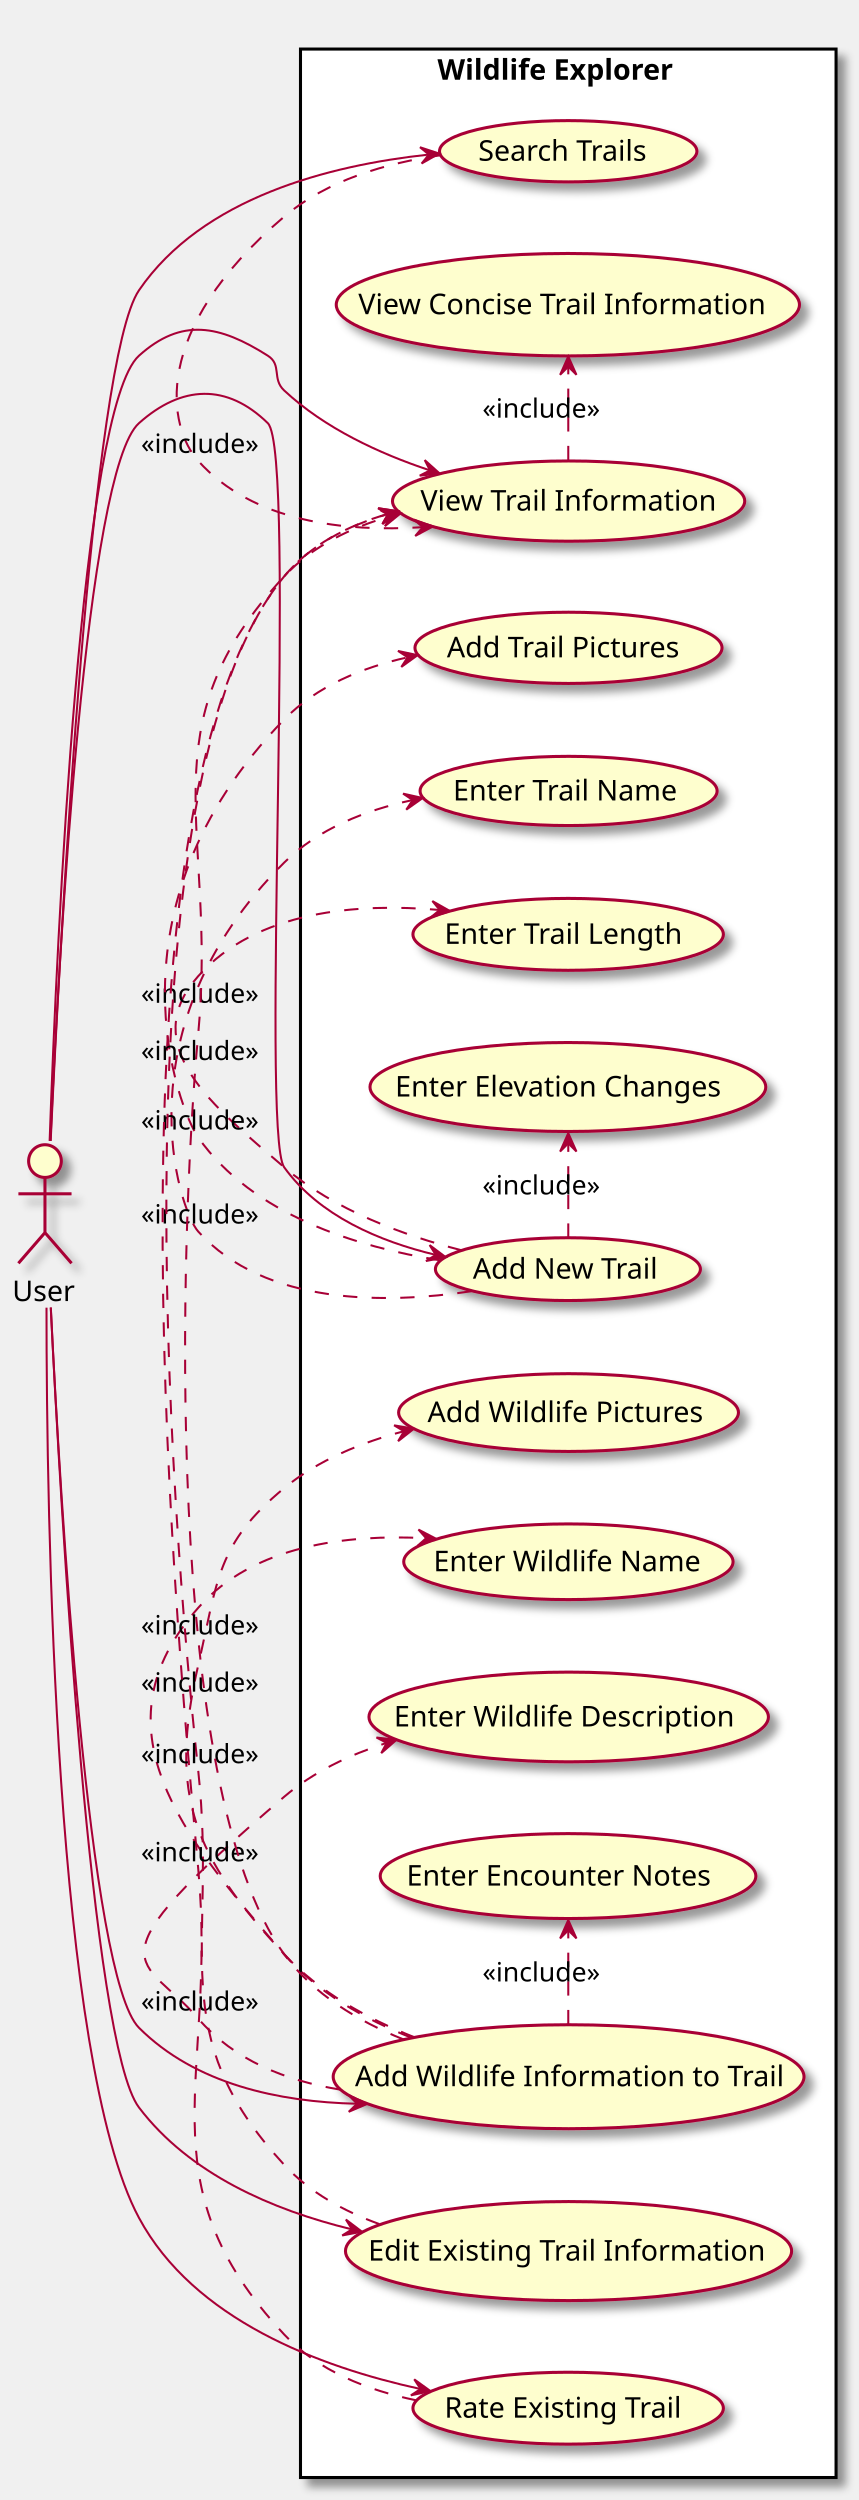
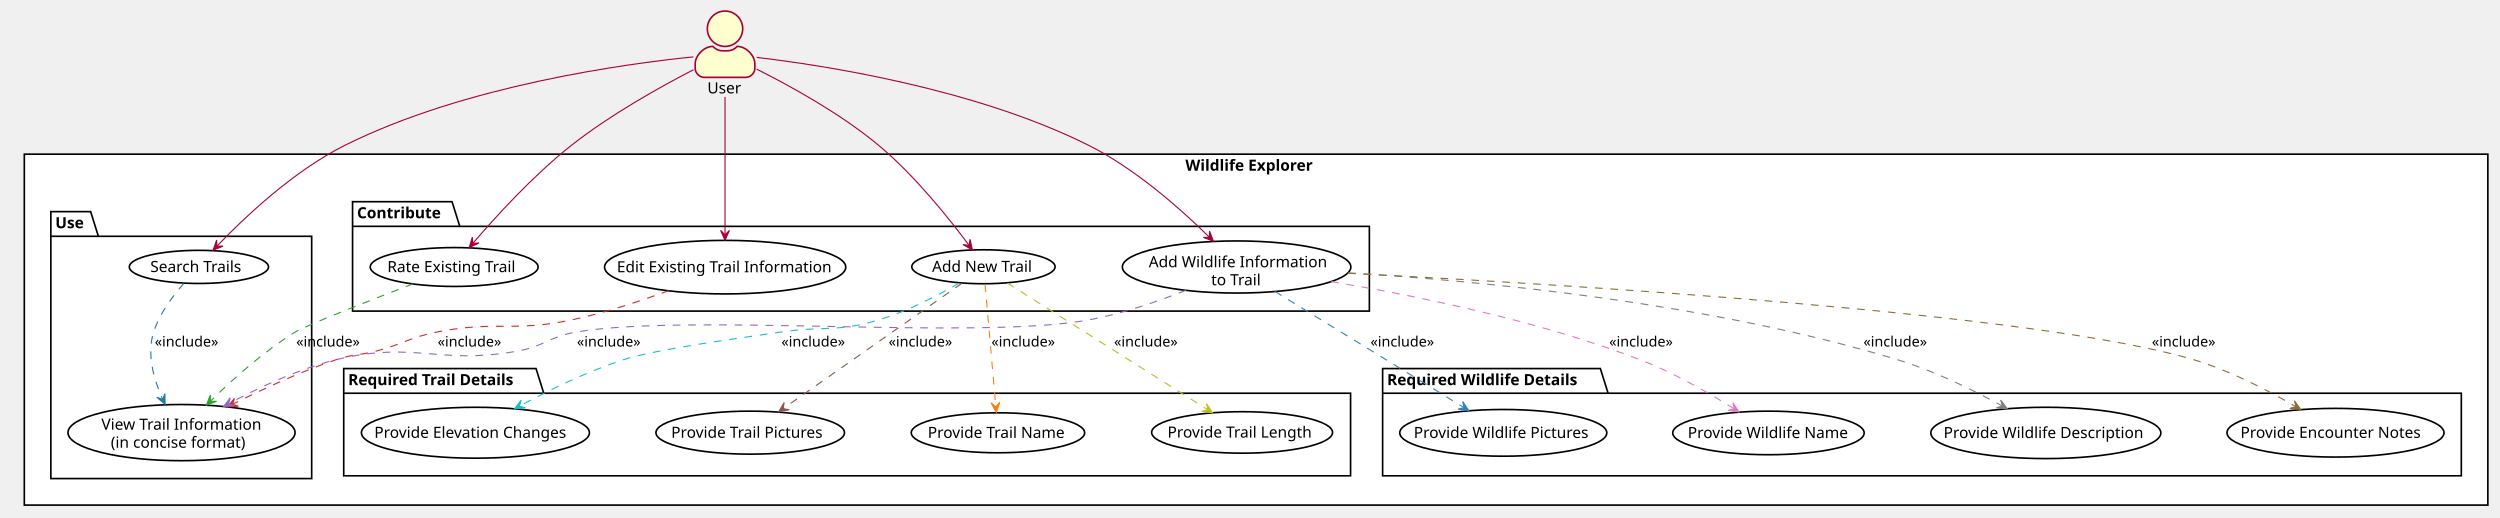
- <svg xmlns="http://www.w3.org/2000/svg" contentScriptType="application/ecmascript" contentStyleType="text/css" height="1223px" preserveAspectRatio="none" style="width:420px;height:1223px;" version="1.1" viewBox="0 0 420 1223" width="420px" zoomAndPan="magnify">
-   <defs>
-     <filter height="300%" id="f1a2mbov8eywb" width="300%" x="-1" y="-1">
-       <feGaussianBlur result="blurOut" stdDeviation="2.0" />
-       <feColorMatrix in="blurOut" result="blurOut2" type="matrix" values="0 0 0 0 0 0 0 0 0 0 0 0 0 0 0 0 0 0 .4 0" />
-       <feOffset dx="4.0" dy="4.0" in="blurOut2" result="blurOut3" />
-       <feBlend in="SourceGraphic" in2="blurOut3" mode="normal" />
-     </filter>
-   </defs>
+ <svg xmlns="http://www.w3.org/2000/svg" contentScriptType="application/ecmascript" contentStyleType="text/css" height="468px" preserveAspectRatio="none" style="width:2262px;height:468px;" version="1.1" viewBox="0 0 2262 468" width="2262px" zoomAndPan="magnify">
+   <defs />
  <g>
-     <rect fill="#FFFFFF" filter="url(#f1a2mbov8eywb)" height="1188" style="stroke: #000000; stroke-width: 1.5;" width="262" x="147" y="24" />
-     <text fill="#000000" font-family="sans-serif" font-size="14" font-weight="bold" lengthAdjust="spacingAndGlyphs" textLength="128" x="214" y="38.995">Wildlife Explorer</text>
-     <ellipse cx="277.966" cy="73.993" fill="#FEFECE" filter="url(#f1a2mbov8eywb)" rx="62.966" ry="14.993" style="stroke: #A80036; stroke-width: 1.5;" />
-     <text fill="#000000" font-family="sans-serif" font-size="14" lengthAdjust="spacingAndGlyphs" textLength="88" x="233.966" y="78.642">Search Trails</text>
-     <ellipse cx="278.163" cy="245.133" fill="#FEFECE" filter="url(#f1a2mbov8eywb)" rx="86.163" ry="19.633" style="stroke: #A80036; stroke-width: 1.5;" />
-     <text fill="#000000" font-family="sans-serif" font-size="14" lengthAdjust="spacingAndGlyphs" textLength="145" x="205.663" y="249.781">View Trail Information</text>
-     <ellipse cx="277.824" cy="620.865" fill="#FEFECE" filter="url(#f1a2mbov8eywb)" rx="64.824" ry="15.365" style="stroke: #A80036; stroke-width: 1.5;" />
-     <text fill="#000000" font-family="sans-serif" font-size="14" lengthAdjust="spacingAndGlyphs" textLength="93" x="231.324" y="625.513">Add New Trail</text>
-     <ellipse cx="278.132" cy="1101.226" fill="#FEFECE" filter="url(#f1a2mbov8eywb)" rx="109.132" ry="24.226" style="stroke: #A80036; stroke-width: 1.5;" />
-     <text fill="#000000" font-family="sans-serif" font-size="14" lengthAdjust="spacingAndGlyphs" textLength="196" x="180.132" y="1105.875">Edit Existing Trail Information</text>
-     <ellipse cx="277.94" cy="1178.088" fill="#FEFECE" filter="url(#f1a2mbov8eywb)" rx="75.939" ry="17.588" style="stroke: #A80036; stroke-width: 1.5;" />
-     <text fill="#000000" font-family="sans-serif" font-size="14" lengthAdjust="spacingAndGlyphs" textLength="121" x="217.44" y="1182.736">Rate Existing Trail</text>
-     <ellipse cx="278.161" cy="1015.932" fill="#FEFECE" filter="url(#f1a2mbov8eywb)" rx="115.161" ry="25.432" style="stroke: #A80036; stroke-width: 1.5;" />
-     <text fill="#000000" font-family="sans-serif" font-size="14" lengthAdjust="spacingAndGlyphs" textLength="209" x="173.661" y="1020.581">Add Wildlife Information to Trail</text>
-     <ellipse cx="278.158" cy="386.932" fill="#FEFECE" filter="url(#f1a2mbov8eywb)" rx="72.658" ry="16.931" style="stroke: #A80036; stroke-width: 1.5;" />
-     <text fill="#000000" font-family="sans-serif" font-size="14" lengthAdjust="spacingAndGlyphs" textLength="113" x="221.658" y="391.58">Enter Trail Name</text>
-     <ellipse cx="277.94" cy="457.088" fill="#FEFECE" filter="url(#f1a2mbov8eywb)" rx="75.939" ry="17.588" style="stroke: #A80036; stroke-width: 1.5;" />
-     <text fill="#000000" font-family="sans-serif" font-size="14" lengthAdjust="spacingAndGlyphs" textLength="121" x="217.44" y="461.736">Enter Trail Length</text>
-     <ellipse cx="277.809" cy="531.762" fill="#FEFECE" filter="url(#f1a2mbov8eywb)" rx="96.809" ry="21.762" style="stroke: #A80036; stroke-width: 1.5;" />
-     <text fill="#000000" font-family="sans-serif" font-size="14" lengthAdjust="spacingAndGlyphs" textLength="169" x="193.309" y="536.41">Enter Elevation Changes</text>
-     <ellipse cx="278.112" cy="316.922" fill="#FEFECE" filter="url(#f1a2mbov8eywb)" rx="75.112" ry="17.422" style="stroke: #A80036; stroke-width: 1.5;" />
-     <text fill="#000000" font-family="sans-serif" font-size="14" lengthAdjust="spacingAndGlyphs" textLength="119" x="218.612" y="321.571">Add Trail Pictures</text>
-     <ellipse cx="278.062" cy="764.013" fill="#FEFECE" filter="url(#f1a2mbov8eywb)" rx="80.562" ry="18.512" style="stroke: #A80036; stroke-width: 1.5;" />
-     <text fill="#000000" font-family="sans-serif" font-size="14" lengthAdjust="spacingAndGlyphs" textLength="132" x="212.062" y="768.661">Enter Wildlife Name</text>
-     <ellipse cx="278.211" cy="839.942" fill="#FEFECE" filter="url(#f1a2mbov8eywb)" rx="97.711" ry="21.942" style="stroke: #A80036; stroke-width: 1.5;" />
-     <text fill="#000000" font-family="sans-serif" font-size="14" lengthAdjust="spacingAndGlyphs" textLength="171" x="192.711" y="844.591">Enter Wildlife Description</text>
-     <ellipse cx="277.887" cy="917.777" fill="#FEFECE" filter="url(#f1a2mbov8eywb)" rx="91.887" ry="20.777" style="stroke: #A80036; stroke-width: 1.5;" />
-     <text fill="#000000" font-family="sans-serif" font-size="14" lengthAdjust="spacingAndGlyphs" textLength="158" x="198.887" y="922.426">Enter Encounter Notes</text>
-     <ellipse cx="278.131" cy="691.026" fill="#FEFECE" filter="url(#f1a2mbov8eywb)" rx="83.131" ry="19.026" style="stroke: #A80036; stroke-width: 1.5;" />
-     <text fill="#000000" font-family="sans-serif" font-size="14" lengthAdjust="spacingAndGlyphs" textLength="138" x="209.131" y="695.675">Add Wildlife Pictures</text>
-     <ellipse cx="277.8" cy="149.06" fill="#FEFECE" filter="url(#f1a2mbov8eywb)" rx="113.3" ry="25.06" style="stroke: #A80036; stroke-width: 1.5;" />
-     <text fill="#000000" font-family="sans-serif" font-size="14" lengthAdjust="spacingAndGlyphs" textLength="205" x="175.3" y="153.708">View Concise Trail Information</text>
-     <ellipse cx="22" cy="568" fill="#FEFECE" filter="url(#f1a2mbov8eywb)" rx="8" ry="8" style="stroke: #A80036; stroke-width: 1.5;" />
-     <path d="M22,576 L22,603 M9,584 L35,584 M22,603 L9,618 M22,603 L35,618 " fill="none" filter="url(#f1a2mbov8eywb)" style="stroke: #A80036; stroke-width: 1.5;" />
-     <text fill="#000000" font-family="sans-serif" font-size="14" lengthAdjust="spacingAndGlyphs" textLength="32" x="6" y="636.495">User</text>
-     <path d="M24.79,558.16 C29.73,452.49 44.77,175.97 68,142 C98.97,96.72 161.06,80.85 209.56,75.64 " fill="none" id="User-&gt;UC_Search" style="stroke: #A80036; stroke-width: 1.0;" />
-     <polygon fill="#A80036" points="214.81,75.11,205.456,72.028,209.835,75.609,206.254,79.988,214.81,75.11" style="stroke: #A80036; stroke-width: 1.0;" />
-     <path d="M24.28,558.15 C27.88,456.67 39.73,199.43 68,174 C88.82,155.27 107.36,159 131,174 C138.05,178.47 132.9,185.3 139,191 C158.73,209.45 185.49,221.85 210.19,230.06 " fill="none" id="User-&gt;UC_View" style="stroke: #A80036; stroke-width: 1.0;" />
-     <polygon fill="#A80036" points="215.11,231.65,207.777,225.075,210.352,230.112,205.316,232.687,215.11,231.65" style="stroke: #A80036; stroke-width: 1.0;" />
-     <path d="M24.67,558.17 C28.99,462.5 42.09,230.11 68,207 C88.9,188.36 110.98,187.42 131,207 C145.46,221.14 127.2,554.57 139,571 C156.07,594.78 185.6,607.28 212.97,613.84 " fill="none" id="User-&gt;UC_AddTrail" style="stroke: #A80036; stroke-width: 1.0;" />
-     <polygon fill="#A80036" points="218.05,615,210.168,609.094,213.176,613.885,208.385,616.893,218.05,615" style="stroke: #A80036; stroke-width: 1.0;" />
-     <path d="M24.85,639.57 C29.8,741.09 44.6,1000.19 68,1031 C92.69,1063.52 133.12,1081.09 171.86,1090.53 " fill="none" id="User-&gt;UC_EditTrail" style="stroke: #A80036; stroke-width: 1.0;" />
-     <polygon fill="#A80036" points="177.07,1091.75,169.221,1085.8,172.202,1090.608,167.394,1093.589,177.07,1091.75" style="stroke: #A80036; stroke-width: 1.0;" />
-     <path d="M22.75,639.7 C22.75,742.22 26.82,1008.41 68,1085 C94.73,1134.71 156.19,1157.89 205.59,1168.68 " fill="none" id="User-&gt;UC_RateTrail" style="stroke: #A80036; stroke-width: 1.0;" />
-     <polygon fill="#A80036" points="210.63,1169.74,202.647,1163.972,205.737,1168.71,200.999,1171.8,210.63,1169.74" style="stroke: #A80036; stroke-width: 1.0;" />
-     <path d="M24.84,639.74 C29.54,735.25 43.39,967.38 68,992 C95.49,1019.5 136.27,1028.28 174.52,1029.15 " fill="none" id="User-&gt;UC_AddWildlife" style="stroke: #A80036; stroke-width: 1.0;" />
-     <polygon fill="#A80036" points="179.66,1029.22,170.718,1025.092,174.661,1029.149,170.604,1033.091,179.66,1029.22" style="stroke: #A80036; stroke-width: 1.0;" />
-     <path d="M215.25,75.99 C189.13,79.75 160.05,88.13 139,106 C72.95,162.09 82.35,209.18 97,225.5 C123.78,255.32 168.44,260.38 206.69,257.9 " fill="none" id="UC_Search-&gt;UC_View" style="stroke: #A80036; stroke-width: 1.0; stroke-dasharray: 7.0,7.0;" />
-     <polygon fill="#A80036" points="211.81,257.52,202.538,254.2,206.824,257.892,203.132,262.178,211.81,257.52" style="stroke: #A80036; stroke-width: 1.0;" />
-     <text fill="#000000" font-family="sans-serif" font-size="13" lengthAdjust="spacingAndGlyphs" textLength="61" x="69" y="221.567">«include»</text>
-     <path d="M278,225.11 C278,212 278,194.57 278,179.7 " fill="none" id="UC_View-&gt;UC_ConciseView" style="stroke: #A80036; stroke-width: 1.0; stroke-dasharray: 7.0,7.0;" />
-     <polygon fill="#A80036" points="278,174.35,274,183.35,278,179.35,282,183.35,278,174.35" style="stroke: #A80036; stroke-width: 1.0;" />
-     <text fill="#000000" font-family="sans-serif" font-size="13" lengthAdjust="spacingAndGlyphs" textLength="61" x="236" y="204.317">«include»</text>
-     <path d="M230.63,631.66 C188.86,637.96 129.71,638.72 97,602.5 C87.39,591.86 58.07,502.54 139,422 C155.64,405.44 178.9,396.33 201.64,391.43 " fill="none" id="UC_AddTrail-&gt;UC_TrailName" style="stroke: #A80036; stroke-width: 1.0; stroke-dasharray: 7.0,7.0;" />
-     <polygon fill="#A80036" points="206.79,390.39,197.178,388.243,201.888,391.376,198.756,396.086,206.79,390.39" style="stroke: #A80036; stroke-width: 1.0;" />
-     <text fill="#000000" font-family="sans-serif" font-size="13" lengthAdjust="spacingAndGlyphs" textLength="61" x="69" y="598.567">«include»</text>
-     <path d="M225.88,611.65 C197.62,604.43 163.57,591.99 139,571 C104.36,541.41 66.65,511.48 97,477.5 C125.63,445.45 174.87,441.65 214.77,445.14 " fill="none" id="UC_AddTrail-&gt;UC_TrailLength" style="stroke: #A80036; stroke-width: 1.0; stroke-dasharray: 7.0,7.0;" />
-     <polygon fill="#A80036" points="220.08,445.65,211.512,440.794,215.104,445.164,210.734,448.756,220.08,445.65" style="stroke: #A80036; stroke-width: 1.0;" />
-     <text fill="#000000" font-family="sans-serif" font-size="13" lengthAdjust="spacingAndGlyphs" textLength="61" x="69" y="490.567">«include»</text>
-     <path d="M278,605.5 C278,592.79 278,574.49 278,559.34 " fill="none" id="UC_AddTrail-&gt;UC_Elevation" style="stroke: #A80036; stroke-width: 1.0; stroke-dasharray: 7.0,7.0;" />
-     <polygon fill="#A80036" points="278,554.33,274,563.33,278,559.33,282,563.33,278,554.33" style="stroke: #A80036; stroke-width: 1.0;" />
-     <text fill="#000000" font-family="sans-serif" font-size="13" lengthAdjust="spacingAndGlyphs" textLength="61" x="236" y="584.317">«include»</text>
-     <path d="M215.44,616.57 C174.42,610.04 123.63,594.26 97,556.5 C87.74,543.37 48.77,444.64 139,352 C154.9,335.68 177.21,326.55 199.31,321.57 " fill="none" id="UC_AddTrail-&gt;UC_TrailPictures" style="stroke: #A80036; stroke-width: 1.0; stroke-dasharray: 7.0,7.0;" />
-     <polygon fill="#A80036" points="204.32,320.5,194.689,318.44,199.427,321.53,196.337,326.268,204.32,320.5" style="stroke: #A80036; stroke-width: 1.0;" />
-     <text fill="#000000" font-family="sans-serif" font-size="13" lengthAdjust="spacingAndGlyphs" textLength="61" x="69" y="552.567">«include»</text>
-     <path d="M201.3,996.86 C178.51,987.82 155.3,974.74 139,956 C88.06,897.45 45.62,844.67 97,786.5 C123.99,755.95 169.59,750.44 208.28,752.5 " fill="none" id="UC_AddWildlife-&gt;UC_WildlifeName" style="stroke: #A80036; stroke-width: 1.0; stroke-dasharray: 7.0,7.0;" />
-     <polygon fill="#A80036" points="213.44,752.82,204.709,748.262,208.45,752.505,204.206,756.246,213.44,752.82" style="stroke: #A80036; stroke-width: 1.0;" />
-     <text fill="#000000" font-family="sans-serif" font-size="13" lengthAdjust="spacingAndGlyphs" textLength="61" x="69" y="799.567">«include»</text>
-     <path d="M166.19,1022.2 C139.82,1017.86 114.36,1007.81 97,987.5 C70.23,956.18 39.61,963.91 139,879 C153.2,866.87 170.9,858.5 188.87,852.72 " fill="none" id="UC_AddWildlife-&gt;UC_WildlifeDesc" style="stroke: #A80036; stroke-width: 1.0; stroke-dasharray: 7.0,7.0;" />
-     <polygon fill="#A80036" points="193.94,851.16,184.162,849.982,189.161,852.629,186.513,857.628,193.94,851.16" style="stroke: #A80036; stroke-width: 1.0;" />
-     <text fill="#000000" font-family="sans-serif" font-size="13" lengthAdjust="spacingAndGlyphs" textLength="61" x="69" y="983.567">«include»</text>
-     <path d="M278,990.25 C278,976.11 278,958.6 278,944.37 " fill="none" id="UC_AddWildlife-&gt;UC_EncounterNotes" style="stroke: #A80036; stroke-width: 1.0; stroke-dasharray: 7.0,7.0;" />
-     <polygon fill="#A80036" points="278,939.28,274,948.28,278,944.28,282,948.28,278,939.28" style="stroke: #A80036; stroke-width: 1.0;" />
-     <text fill="#000000" font-family="sans-serif" font-size="13" lengthAdjust="spacingAndGlyphs" textLength="61" x="236" y="969.317">«include»</text>
-     <path d="M202.65,996.59 C179.67,987.5 156.01,974.46 139,956 C94.56,907.75 82.3,878.43 97,814.5 C106.58,772.85 106.03,755.19 139,728 C155.59,714.32 176.74,705.66 197.51,700.19 " fill="none" id="UC_AddWildlife-&gt;UC_WildlifePictures" style="stroke: #A80036; stroke-width: 1.0; stroke-dasharray: 7.0,7.0;" />
-     <polygon fill="#A80036" points="202.5,698.93,192.793,697.266,197.654,700.159,194.76,705.02,202.5,698.93" style="stroke: #A80036; stroke-width: 1.0;" />
-     <text fill="#000000" font-family="sans-serif" font-size="13" lengthAdjust="spacingAndGlyphs" textLength="61" x="69" y="827.567">«include»</text>
-     <path d="M185.61,1088.02 C168.16,1081.74 151.49,1072.51 139,1059 C79.56,994.69 106.39,953.56 97,866.5 C83.04,737.03 55.88,382.25 139,282 C151.86,266.49 170.41,257.09 189.8,251.47 " fill="none" id="UC_EditTrail-&gt;UC_View" style="stroke: #A80036; stroke-width: 1.0; stroke-dasharray: 7.0,7.0;" />
-     <polygon fill="#A80036" points="194.74,250.13,185.005,248.634,189.916,251.443,187.107,256.353,194.74,250.13" style="stroke: #A80036; stroke-width: 1.0;" />
-     <text fill="#000000" font-family="sans-serif" font-size="13" lengthAdjust="spacingAndGlyphs" textLength="61" x="69" y="862.567">«include»</text>
-     <path d="M203.54,1174.22 C179.92,1169.34 155.65,1159.88 139,1142 C68.92,1066.77 106.37,1016.89 97,914.5 C84.16,774.22 49.4,390.7 139,282 C151.81,266.46 170.35,257.03 189.74,251.42 " fill="none" id="UC_RateTrail-&gt;UC_View" style="stroke: #A80036; stroke-width: 1.0; stroke-dasharray: 7.0,7.0;" />
-     <polygon fill="#A80036" points="194.68,250.07,184.941,248.601,189.859,251.396,187.064,256.314,194.68,250.07" style="stroke: #A80036; stroke-width: 1.0;" />
-     <text fill="#000000" font-family="sans-serif" font-size="13" lengthAdjust="spacingAndGlyphs" textLength="61" x="69" y="910.567">«include»</text>
-     <path d="M197.49,997.74 C175.2,988.78 153.25,975.54 139,956 C79.77,874.75 87.68,605.61 97,505.5 C106.37,404.86 70.24,356.08 139,282 C152.7,267.24 171.57,258.1 190.99,252.52 " fill="none" id="UC_AddWildlife-&gt;UC_View" style="stroke: #A80036; stroke-width: 1.0; stroke-dasharray: 7.0,7.0;" />
-     <polygon fill="#A80036" points="195.94,251.17,186.204,249.681,191.117,252.487,188.311,257.399,195.94,251.17" style="stroke: #A80036; stroke-width: 1.0;" />
-     <text fill="#000000" font-family="sans-serif" font-size="13" lengthAdjust="spacingAndGlyphs" textLength="61" x="69" y="518.567">«include»</text>
+     <rect fill="#FFFFFF" height="317.5" style="stroke: #000000; stroke-width: 1.5;" width="2229" x="22" y="139.5" />
+     <text fill="#000000" font-family="sans-serif" font-size="14" font-weight="bold" lengthAdjust="spacingAndGlyphs" textLength="128" x="1072.5" y="154.495">Wildlife Explorer</text>
+     <polygon fill="#FFFFFF" points="46,191.5,82,191.5,89,213.797,282,213.797,282,433,46,433,46,191.5" style="stroke: #000000; stroke-width: 1.5;" />
+     <line style="stroke: #000000; stroke-width: 1.5;" x1="46" x2="89" y1="213.797" y2="213.797" />
+     <text fill="#000000" font-family="sans-serif" font-size="14" font-weight="bold" lengthAdjust="spacingAndGlyphs" textLength="30" x="50" y="206.495">Use</text>
+     <polygon fill="#FFFFFF" points="319,182.5,409,182.5,416,204.797,1239,204.797,1239,281.5,319,281.5,319,182.5" style="stroke: #000000; stroke-width: 1.5;" />
+     <line style="stroke: #000000; stroke-width: 1.5;" x1="319" x2="416" y1="204.797" y2="204.797" />
+     <text fill="#000000" font-family="sans-serif" font-size="14" font-weight="bold" lengthAdjust="spacingAndGlyphs" textLength="84" x="323" y="197.495">Contribute</text>
+     <polygon fill="#FFFFFF" points="311,333.5,485,333.5,492,355.797,1222,355.797,1222,430.5,311,430.5,311,333.5" style="stroke: #000000; stroke-width: 1.5;" />
+     <line style="stroke: #000000; stroke-width: 1.5;" x1="311" x2="492" y1="355.797" y2="355.797" />
+     <text fill="#000000" font-family="sans-serif" font-size="14" font-weight="bold" lengthAdjust="spacingAndGlyphs" textLength="168" x="315" y="348.495">Required Trail Details</text>
+     <polygon fill="#FFFFFF" points="1251,333.5,1448,333.5,1455,355.797,2227,355.797,2227,430.5,1251,430.5,1251,333.5" style="stroke: #000000; stroke-width: 1.5;" />
+     <line style="stroke: #000000; stroke-width: 1.5;" x1="1251" x2="1455" y1="355.797" y2="355.797" />
+     <text fill="#000000" font-family="sans-serif" font-size="14" font-weight="bold" lengthAdjust="spacingAndGlyphs" textLength="191" x="1255" y="348.495">Required Wildlife Details</text>
+     <ellipse cx="179.966" cy="241.493" fill="#FFFFFF" rx="62.966" ry="14.993" style="stroke: #000000; stroke-width: 1.5;" />
+     <text fill="#000000" font-family="sans-serif" font-size="14" lengthAdjust="spacingAndGlyphs" textLength="88" x="135.966" y="246.142">Search Trails</text>
+     <ellipse cx="164.242" cy="391.42" fill="#FFFFFF" rx="102.742" ry="25.42" style="stroke: #000000; stroke-width: 1.5;" />
+     <text fill="#000000" font-family="sans-serif" font-size="14" lengthAdjust="spacingAndGlyphs" textLength="145" x="91.742" y="388.82">View Trail Information</text>
+     <text fill="#000000" font-family="sans-serif" font-size="14" lengthAdjust="spacingAndGlyphs" textLength="128" x="100.242" y="405.117">(in concise format)</text>
+     <ellipse cx="889.824" cy="241.365" fill="#FFFFFF" rx="64.824" ry="15.365" style="stroke: #000000; stroke-width: 1.5;" />
+     <text fill="#000000" font-family="sans-serif" font-size="14" lengthAdjust="spacingAndGlyphs" textLength="93" x="843.324" y="246.013">Add New Trail</text>
+     <ellipse cx="410.94" cy="241.588" fill="#FFFFFF" rx="75.939" ry="17.588" style="stroke: #000000; stroke-width: 1.5;" />
+     <text fill="#000000" font-family="sans-serif" font-size="14" lengthAdjust="spacingAndGlyphs" textLength="121" x="350.44" y="246.236">Rate Existing Trail</text>
+     <ellipse cx="656.132" cy="241.726" fill="#FFFFFF" rx="109.132" ry="24.226" style="stroke: #000000; stroke-width: 1.5;" />
+     <text fill="#000000" font-family="sans-serif" font-size="14" lengthAdjust="spacingAndGlyphs" textLength="196" x="558.132" y="246.375">Edit Existing Trail Information</text>
+     <ellipse cx="1118.882" cy="241.577" fill="#FFFFFF" rx="103.382" ry="23.578" style="stroke: #000000; stroke-width: 1.5;" />
+     <text fill="#000000" font-family="sans-serif" font-size="14" lengthAdjust="spacingAndGlyphs" textLength="159" x="1039.382" y="241.811">Add Wildlife Information</text>
+     <text fill="#000000" font-family="sans-serif" font-size="14" lengthAdjust="spacingAndGlyphs" textLength="46" x="1095.882" y="258.108">to Trail</text>
+     <ellipse cx="902.947" cy="391.589" fill="#FFFFFF" rx="78.447" ry="18.089" style="stroke: #000000; stroke-width: 1.5;" />
+     <text fill="#000000" font-family="sans-serif" font-size="14" lengthAdjust="spacingAndGlyphs" textLength="127" x="839.447" y="396.238">Provide Trail Name</text>
+     <ellipse cx="1123.843" cy="391.269" fill="#FFFFFF" rx="81.843" ry="18.768" style="stroke: #000000; stroke-width: 1.5;" />
+     <text fill="#000000" font-family="sans-serif" font-size="14" lengthAdjust="spacingAndGlyphs" textLength="135" x="1056.343" y="395.917">Provide Trail Length</text>
+     <ellipse cx="430.161" cy="391.532" fill="#FFFFFF" rx="103.161" ry="23.032" style="stroke: #000000; stroke-width: 1.5;" />
+     <text fill="#000000" font-family="sans-serif" font-size="14" lengthAdjust="spacingAndGlyphs" textLength="183" x="338.661" y="396.181">Provide Elevation Changes</text>
+     <ellipse cx="678.793" cy="391.459" fill="#FFFFFF" rx="85.293" ry="19.459" style="stroke: #000000; stroke-width: 1.5;" />
+     <text fill="#000000" font-family="sans-serif" font-size="14" lengthAdjust="spacingAndGlyphs" textLength="143" x="607.293" y="396.107">Provide Trail Pictures</text>
+     <ellipse cx="1600.1" cy="391.72" fill="#FFFFFF" rx="86.6" ry="19.72" style="stroke: #000000; stroke-width: 1.5;" />
+     <text fill="#000000" font-family="sans-serif" font-size="14" lengthAdjust="spacingAndGlyphs" textLength="146" x="1527.1" y="396.368">Provide Wildlife Name</text>
+     <ellipse cx="1851.075" cy="391.715" fill="#FFFFFF" rx="104.075" ry="23.215" style="stroke: #000000; stroke-width: 1.5;" />
+     <text fill="#000000" font-family="sans-serif" font-size="14" lengthAdjust="spacingAndGlyphs" textLength="185" x="1758.575" y="396.363">Provide Wildlife Description</text>
+     <ellipse cx="2113.163" cy="391.533" fill="#FFFFFF" rx="98.163" ry="22.032" style="stroke: #000000; stroke-width: 1.5;" />
+     <text fill="#000000" font-family="sans-serif" font-size="14" lengthAdjust="spacingAndGlyphs" textLength="172" x="2027.163" y="396.181">Provide Encounter Notes</text>
+     <ellipse cx="1360.169" cy="391.634" fill="#FFFFFF" rx="93.669" ry="21.134" style="stroke: #000000; stroke-width: 1.5;" />
+     <text fill="#000000" font-family="sans-serif" font-size="14" lengthAdjust="spacingAndGlyphs" textLength="162" x="1279.169" y="396.282">Provide Wildlife Pictures</text>
+     <ellipse cx="656" cy="26" fill="#FEFECE" rx="16" ry="16" style="stroke: #A80036; stroke-width: 1.5;" />
+     <path d="M656,46 C660,46 663,46 667,42 C675,42 683,50 683,58 L683,62 C683,66 679,70 675,70 L637,70 C633,70 629,66 629,62 L629,58 C629,50 637,42 645,42 C649,46 652,46 656,46 " fill="#FEFECE" style="stroke: #A80036; stroke-width: 1.5;" />
+     <text fill="#000000" font-family="sans-serif" font-size="14" lengthAdjust="spacingAndGlyphs" textLength="32" x="640" y="84.495">User</text>
+     <path d="M627.32,51.47 C566.35,57.65 420.54,77.35 312,131.5 C264.8,155.05 219.59,198.35 196.31,222.68 " fill="none" id="User-&gt;UC_Search" style="stroke: #A80036; stroke-width: 1.0;" />
+     <polygon fill="#A80036" points="192.76,226.42,201.856,222.644,196.202,222.793,196.053,217.138,192.76,226.42" style="stroke: #A80036; stroke-width: 1.0;" />
+     <path d="M684.61,62.56 C713.98,77.25 760.18,102.48 795,131.5 C828.22,159.19 859.75,198.97 876.82,222.03 " fill="none" id="User-&gt;UC_AddTrail" style="stroke: #A80036; stroke-width: 1.0;" />
+     <polygon fill="#A80036" points="879.84,226.14,877.717,216.523,876.872,222.116,871.279,221.271,879.84,226.14" style="stroke: #A80036; stroke-width: 1.0;" />
+     <path d="M627.44,63.1 C598.31,78.11 552.48,103.53 517,131.5 C482.31,158.84 447.69,197 427.86,220.16 " fill="none" id="User-&gt;UC_RateTrail" style="stroke: #A80036; stroke-width: 1.0;" />
+     <polygon fill="#A80036" points="424.57,224.03,433.455,219.781,427.816,220.227,427.37,214.587,424.57,224.03" style="stroke: #A80036; stroke-width: 1.0;" />
+     <path d="M656,87.75 C656,124.68 656,179.4 656,212.34 " fill="none" id="User-&gt;UC_EditTrail" style="stroke: #A80036; stroke-width: 1.0;" />
+     <polygon fill="#A80036" points="656,217.44,660,208.44,656,212.44,652,208.44,656,217.44" style="stroke: #A80036; stroke-width: 1.0;" />
+     <path d="M684.74,51.95 C743.77,58.91 881.8,79.82 985,131.5 C1027.68,152.87 1069.09,189.81 1094.31,214.69 " fill="none" id="User-&gt;UC_AddWildlife" style="stroke: #A80036; stroke-width: 1.0;" />
+     <polygon fill="#A80036" points="1097.91,218.27,1094.356,209.085,1094.367,214.742,1088.71,214.753,1097.91,218.27" style="stroke: #A80036; stroke-width: 1.0;" />
+     <path d="M166.41,256.37 C156.68,267.34 144.38,283.58 139,300.5 C132.63,320.56 139.14,343.41 147.12,361.07 " fill="none" id="UC_Search-&gt;UC_View" style="stroke: #1F77B4; stroke-width: 1.0; stroke-dasharray: 7.0,7.0;" />
+     <polygon fill="#1F77B4" points="149.39,365.91,149.182,356.063,147.263,361.385,141.941,359.466,149.39,365.91" style="stroke: #1F77B4; stroke-width: 1.0;" />
+     <text fill="#000000" font-family="sans-serif" font-size="13" lengthAdjust="spacingAndGlyphs" textLength="61" x="140" y="313.567">«include»</text>
+     <path d="M373.66,256.8 C334.25,272 276.53,294.65 267,300.5 C238.54,317.97 210.27,343.4 190.56,362.78 " fill="none" id="UC_RateTrail-&gt;UC_View" style="stroke: #2CA02C; stroke-width: 1.0; stroke-dasharray: 7.0,7.0;" />
+     <polygon fill="#2CA02C" points="186.74,366.57,195.947,363.072,190.29,363.049,190.313,357.392,186.74,366.57" style="stroke: #2CA02C; stroke-width: 1.0;" />
+     <text fill="#000000" font-family="sans-serif" font-size="13" lengthAdjust="spacingAndGlyphs" textLength="61" x="268" y="313.567">«include»</text>
+     <path d="M605.32,262.86 C579.32,272.47 546.91,283.19 517,289.5 C463.73,300.74 448.38,289.82 395,300.5 C370.33,305.44 365.32,311.06 341,317.5 C324.74,321.81 319.95,320.15 304,325.5 C271.82,336.3 237.21,352.33 210.45,365.76 " fill="none" id="UC_EditTrail-&gt;UC_View" style="stroke: #D62728; stroke-width: 1.0; stroke-dasharray: 7.0,7.0;" />
+     <polygon fill="#D62728" points="205.89,368.07,215.727,367.585,210.353,365.817,212.122,360.443,205.89,368.07" style="stroke: #D62728; stroke-width: 1.0;" />
+     <text fill="#000000" font-family="sans-serif" font-size="13" lengthAdjust="spacingAndGlyphs" textLength="61" x="396" y="313.567">«include»</text>
+     <path d="M1073.15,262.6 C1047.71,272.72 1015.19,283.99 985,289.5 C883.54,308.02 622.66,283.07 521,300.5 C497.04,304.61 492.91,313.09 469,317.5 C396.8,330.8 375.29,307.94 304,325.5 C269.81,333.92 233.84,350.82 206.91,365.28 " fill="none" id="UC_AddWildlife-&gt;UC_View" style="stroke: #9467BD; stroke-width: 1.0; stroke-dasharray: 7.0,7.0;" />
+     <polygon fill="#9467BD" points="202.34,367.76,212.158,366.986,206.736,365.377,208.345,359.954,202.34,367.76" style="stroke: #9467BD; stroke-width: 1.0;" />
+     <text fill="#000000" font-family="sans-serif" font-size="13" lengthAdjust="spacingAndGlyphs" textLength="61" x="522" y="313.567">«include»</text>
+     <path d="M891.29,257.23 C893.58,283.22 898.33,337.35 901.03,368.03 " fill="none" id="UC_AddTrail-&gt;UC_TrailName" style="stroke: #FF7F0E; stroke-width: 1.0; stroke-dasharray: 7.0,7.0;" />
+     <polygon fill="#FF7F0E" points="901.47,373.11,904.658,363.791,901.028,368.13,896.689,364.499,901.47,373.11" style="stroke: #FF7F0E; stroke-width: 1.0;" />
+     <text fill="#000000" font-family="sans-serif" font-size="13" lengthAdjust="spacingAndGlyphs" textLength="61" x="897" y="313.567">«include»</text>
+     <path d="M911.59,256.16 C953.22,282.48 1044.69,340.34 1092.89,370.82 " fill="none" id="UC_AddTrail-&gt;UC_TrailLength" style="stroke: #BCBD22; stroke-width: 1.0; stroke-dasharray: 7.0,7.0;" />
+     <polygon fill="#BCBD22" points="1097.13,373.5,1091.658,365.311,1092.903,370.829,1087.385,372.075,1097.13,373.5" style="stroke: #BCBD22; stroke-width: 1.0;" />
+     <text fill="#000000" font-family="sans-serif" font-size="13" lengthAdjust="spacingAndGlyphs" textLength="61" x="1008" y="313.567">«include»</text>
+     <path d="M867.85,256.14 C849.14,267 821.26,281.63 795,289.5 C756.82,300.94 745.42,294.6 706,300.5 C674.31,305.24 594.48,315.64 564,325.5 C531.09,336.15 495.99,353.41 469.97,367.48 " fill="none" id="UC_AddTrail-&gt;UC_Elevation" style="stroke: #17BECF; stroke-width: 1.0; stroke-dasharray: 7.0,7.0;" />
+     <polygon fill="#17BECF" points="465.55,369.88,475.365,369.068,469.936,367.48,471.525,362.051,465.55,369.88" style="stroke: #17BECF; stroke-width: 1.0;" />
+     <text fill="#000000" font-family="sans-serif" font-size="13" lengthAdjust="spacingAndGlyphs" textLength="61" x="707" y="313.567">«include»</text>
+     <path d="M870.15,256.42 C832.88,282.56 752.27,339.11 708.58,369.75 " fill="none" id="UC_AddTrail-&gt;UC_TrailPictures" style="stroke: #8C564B; stroke-width: 1.0; stroke-dasharray: 7.0,7.0;" />
+     <polygon fill="#8C564B" points="704.47,372.63,714.136,370.743,708.566,369.762,709.547,364.191,704.47,372.63" style="stroke: #8C564B; stroke-width: 1.0;" />
+     <text fill="#000000" font-family="sans-serif" font-size="13" lengthAdjust="spacingAndGlyphs" textLength="61" x="804" y="313.567">«include»</text>
+     <path d="M1204.38,254.79 C1279.68,267.28 1391.5,289.92 1484,325.5 C1514.3,337.15 1546.31,355.62 1569.02,369.89 " fill="none" id="UC_AddWildlife-&gt;UC_WildlifeName" style="stroke: #E377C2; stroke-width: 1.0; stroke-dasharray: 7.0,7.0;" />
+     <polygon fill="#E377C2" points="1573.43,372.69,1567.97,364.493,1569.207,370.013,1563.687,371.25,1573.43,372.69" style="stroke: #E377C2; stroke-width: 1.0;" />
+     <text fill="#000000" font-family="sans-serif" font-size="13" lengthAdjust="spacingAndGlyphs" textLength="61" x="1456" y="313.567">«include»</text>
+     <path d="M1219.99,246.88 C1340.57,254.29 1547.25,273.96 1717,325.5 C1750.33,335.62 1785.68,353.09 1811.71,367.37 " fill="none" id="UC_AddWildlife-&gt;UC_WildlifeDesc" style="stroke: #7F7F7F; stroke-width: 1.0; stroke-dasharray: 7.0,7.0;" />
+     <polygon fill="#7F7F7F" points="1816.13,369.81,1810.205,361.943,1811.759,367.382,1806.32,368.936,1816.13,369.81" style="stroke: #7F7F7F; stroke-width: 1.0;" />
+     <text fill="#000000" font-family="sans-serif" font-size="13" lengthAdjust="spacingAndGlyphs" textLength="61" x="1686" y="313.567">«include»</text>
+     <path d="M1219.43,247.21 C1415.85,257.24 1844.02,283.28 1985,325.5 C2017.82,335.33 2052.29,353.34 2077.18,367.91 " fill="none" id="UC_AddWildlife-&gt;UC_EncounterNotes" style="stroke: #8C6D31; stroke-width: 1.0; stroke-dasharray: 7.0,7.0;" />
+     <polygon fill="#8C6D31" points="2081.72,370.59,2075.998,362.574,2077.412,368.051,2071.936,369.466,2081.72,370.59" style="stroke: #8C6D31; stroke-width: 1.0;" />
+     <text fill="#000000" font-family="sans-serif" font-size="13" lengthAdjust="spacingAndGlyphs" textLength="61" x="1947" y="313.567">«include»</text>
+     <path d="M1153.53,263.7 C1199.05,291.66 1278.71,340.58 1324.64,368.79 " fill="none" id="UC_AddWildlife-&gt;UC_WildlifePictures" style="stroke: #3182BD; stroke-width: 1.0; stroke-dasharray: 7.0,7.0;" />
+     <polygon fill="#3182BD" points="1328.98,371.45,1323.404,363.332,1324.719,368.834,1319.217,370.149,1328.98,371.45" style="stroke: #3182BD; stroke-width: 1.0;" />
+     <text fill="#000000" font-family="sans-serif" font-size="13" lengthAdjust="spacingAndGlyphs" textLength="61" x="1240" y="313.567">«include»</text>
  </g>
</svg>
